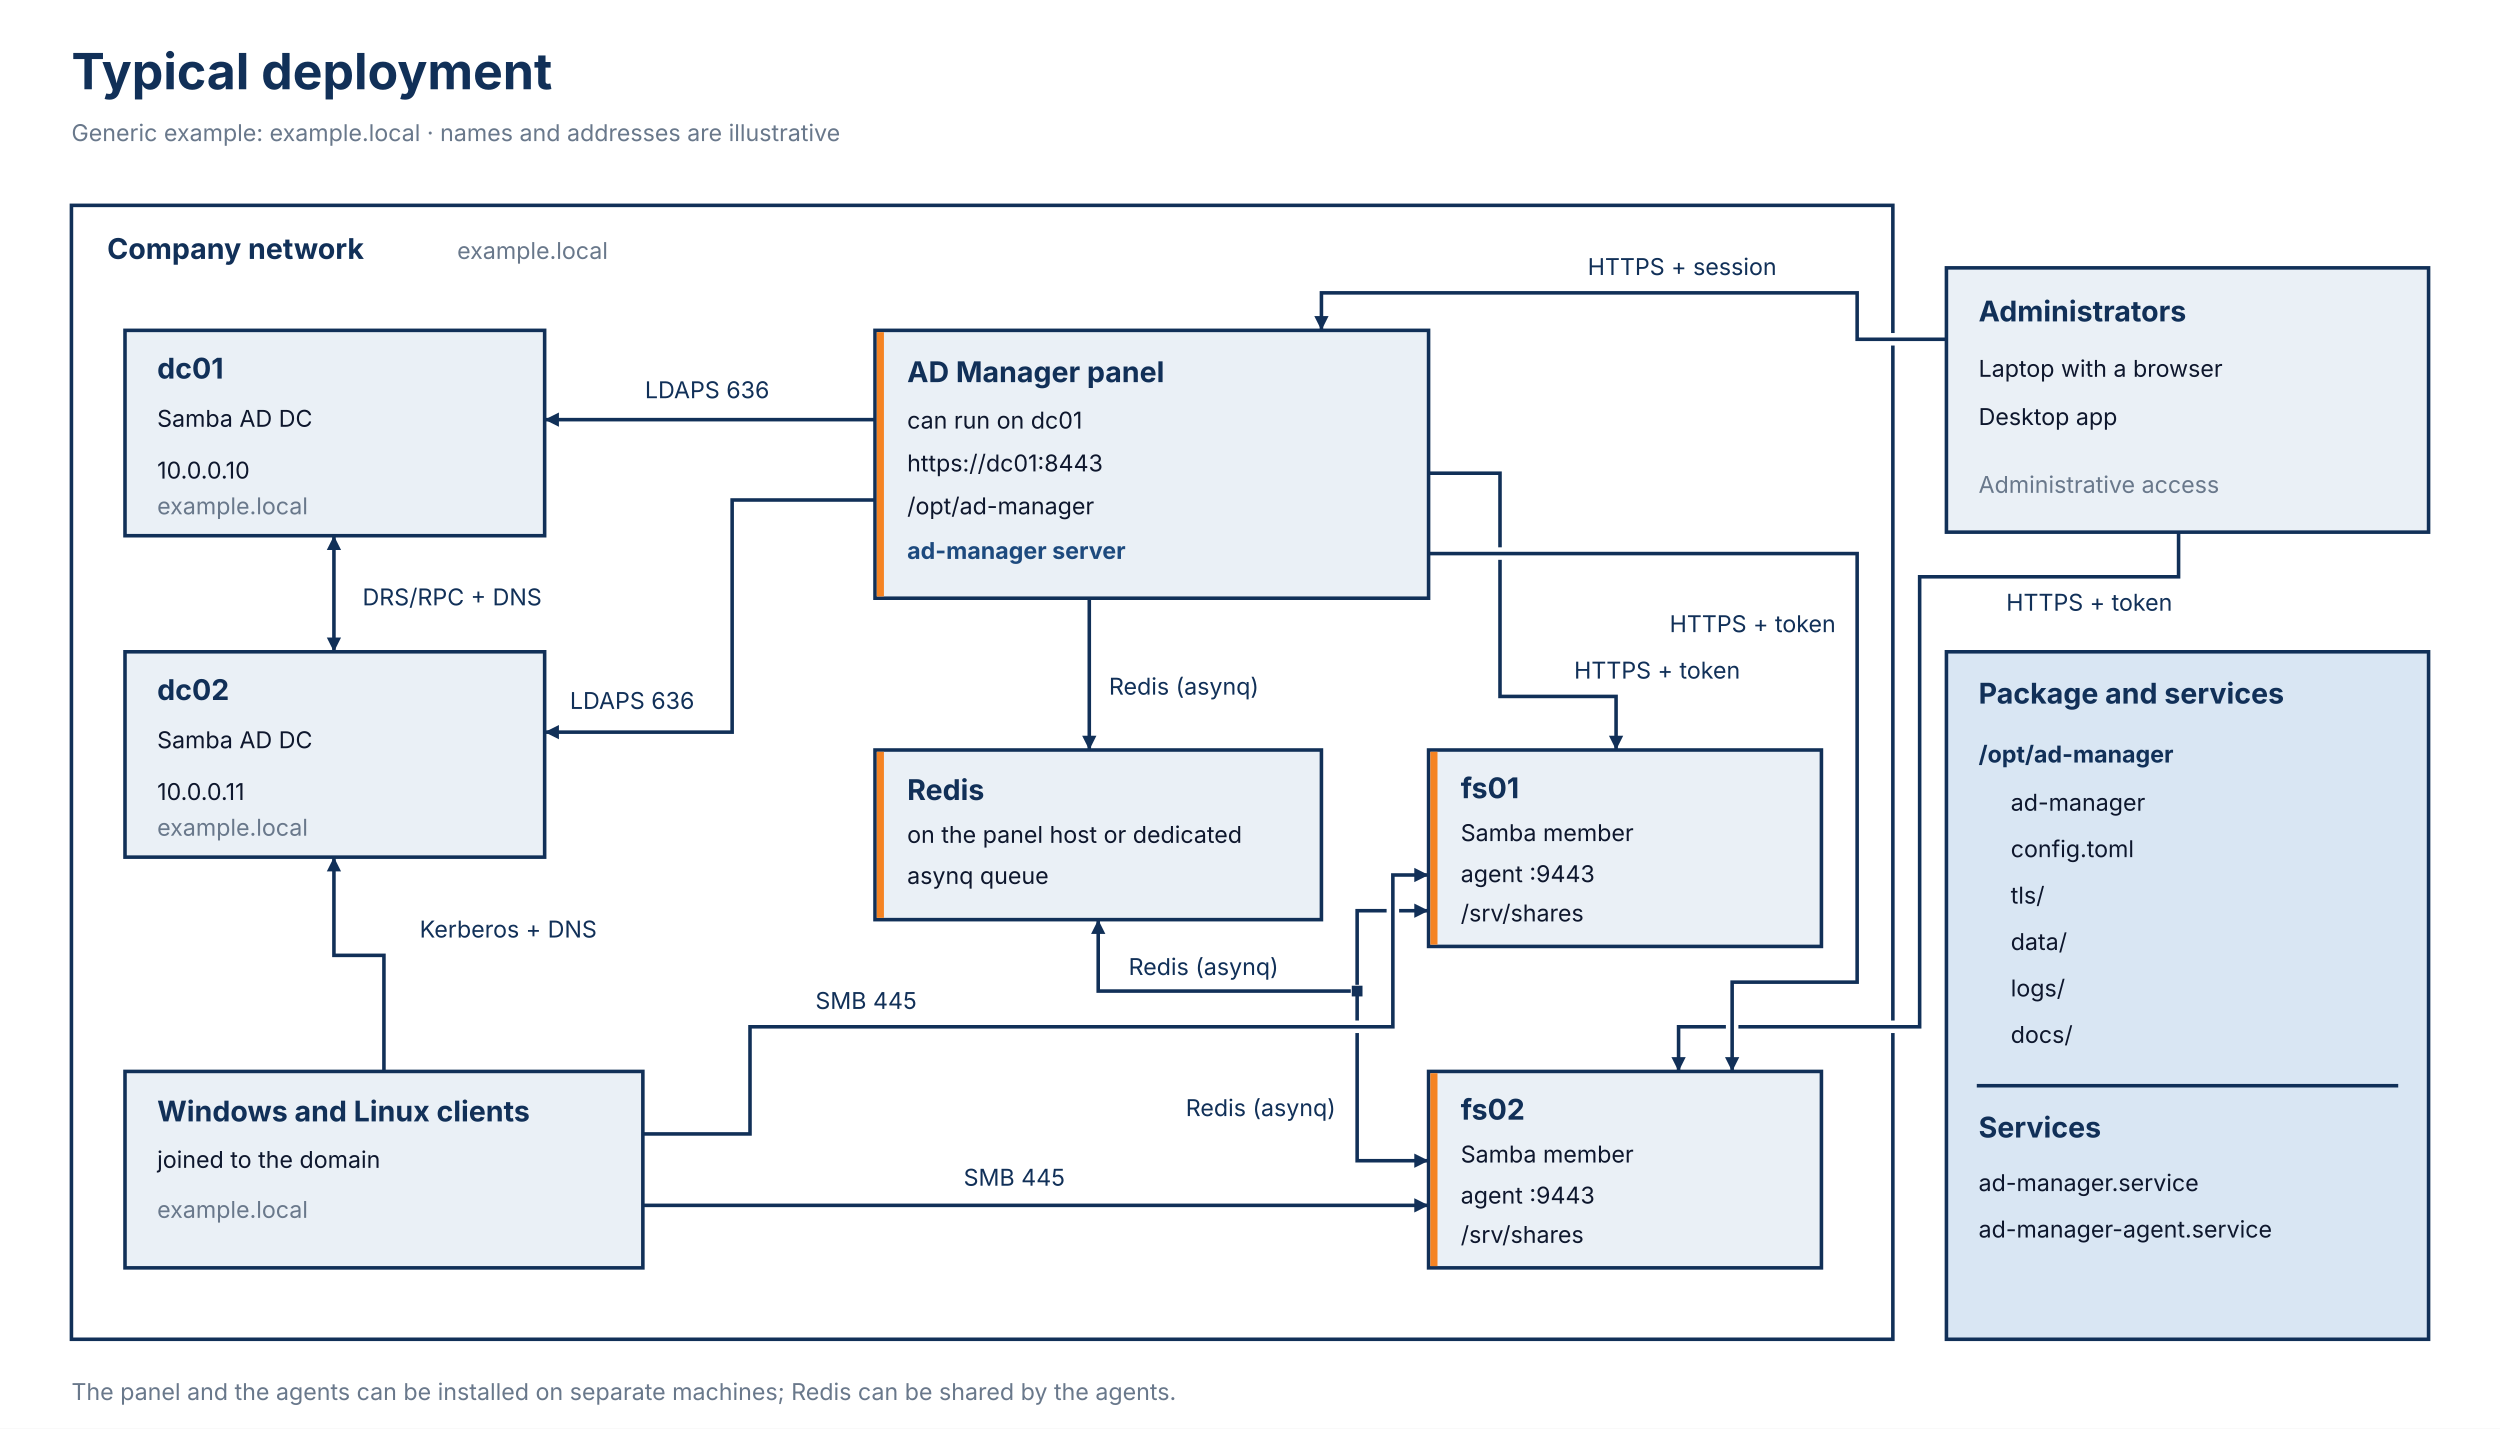
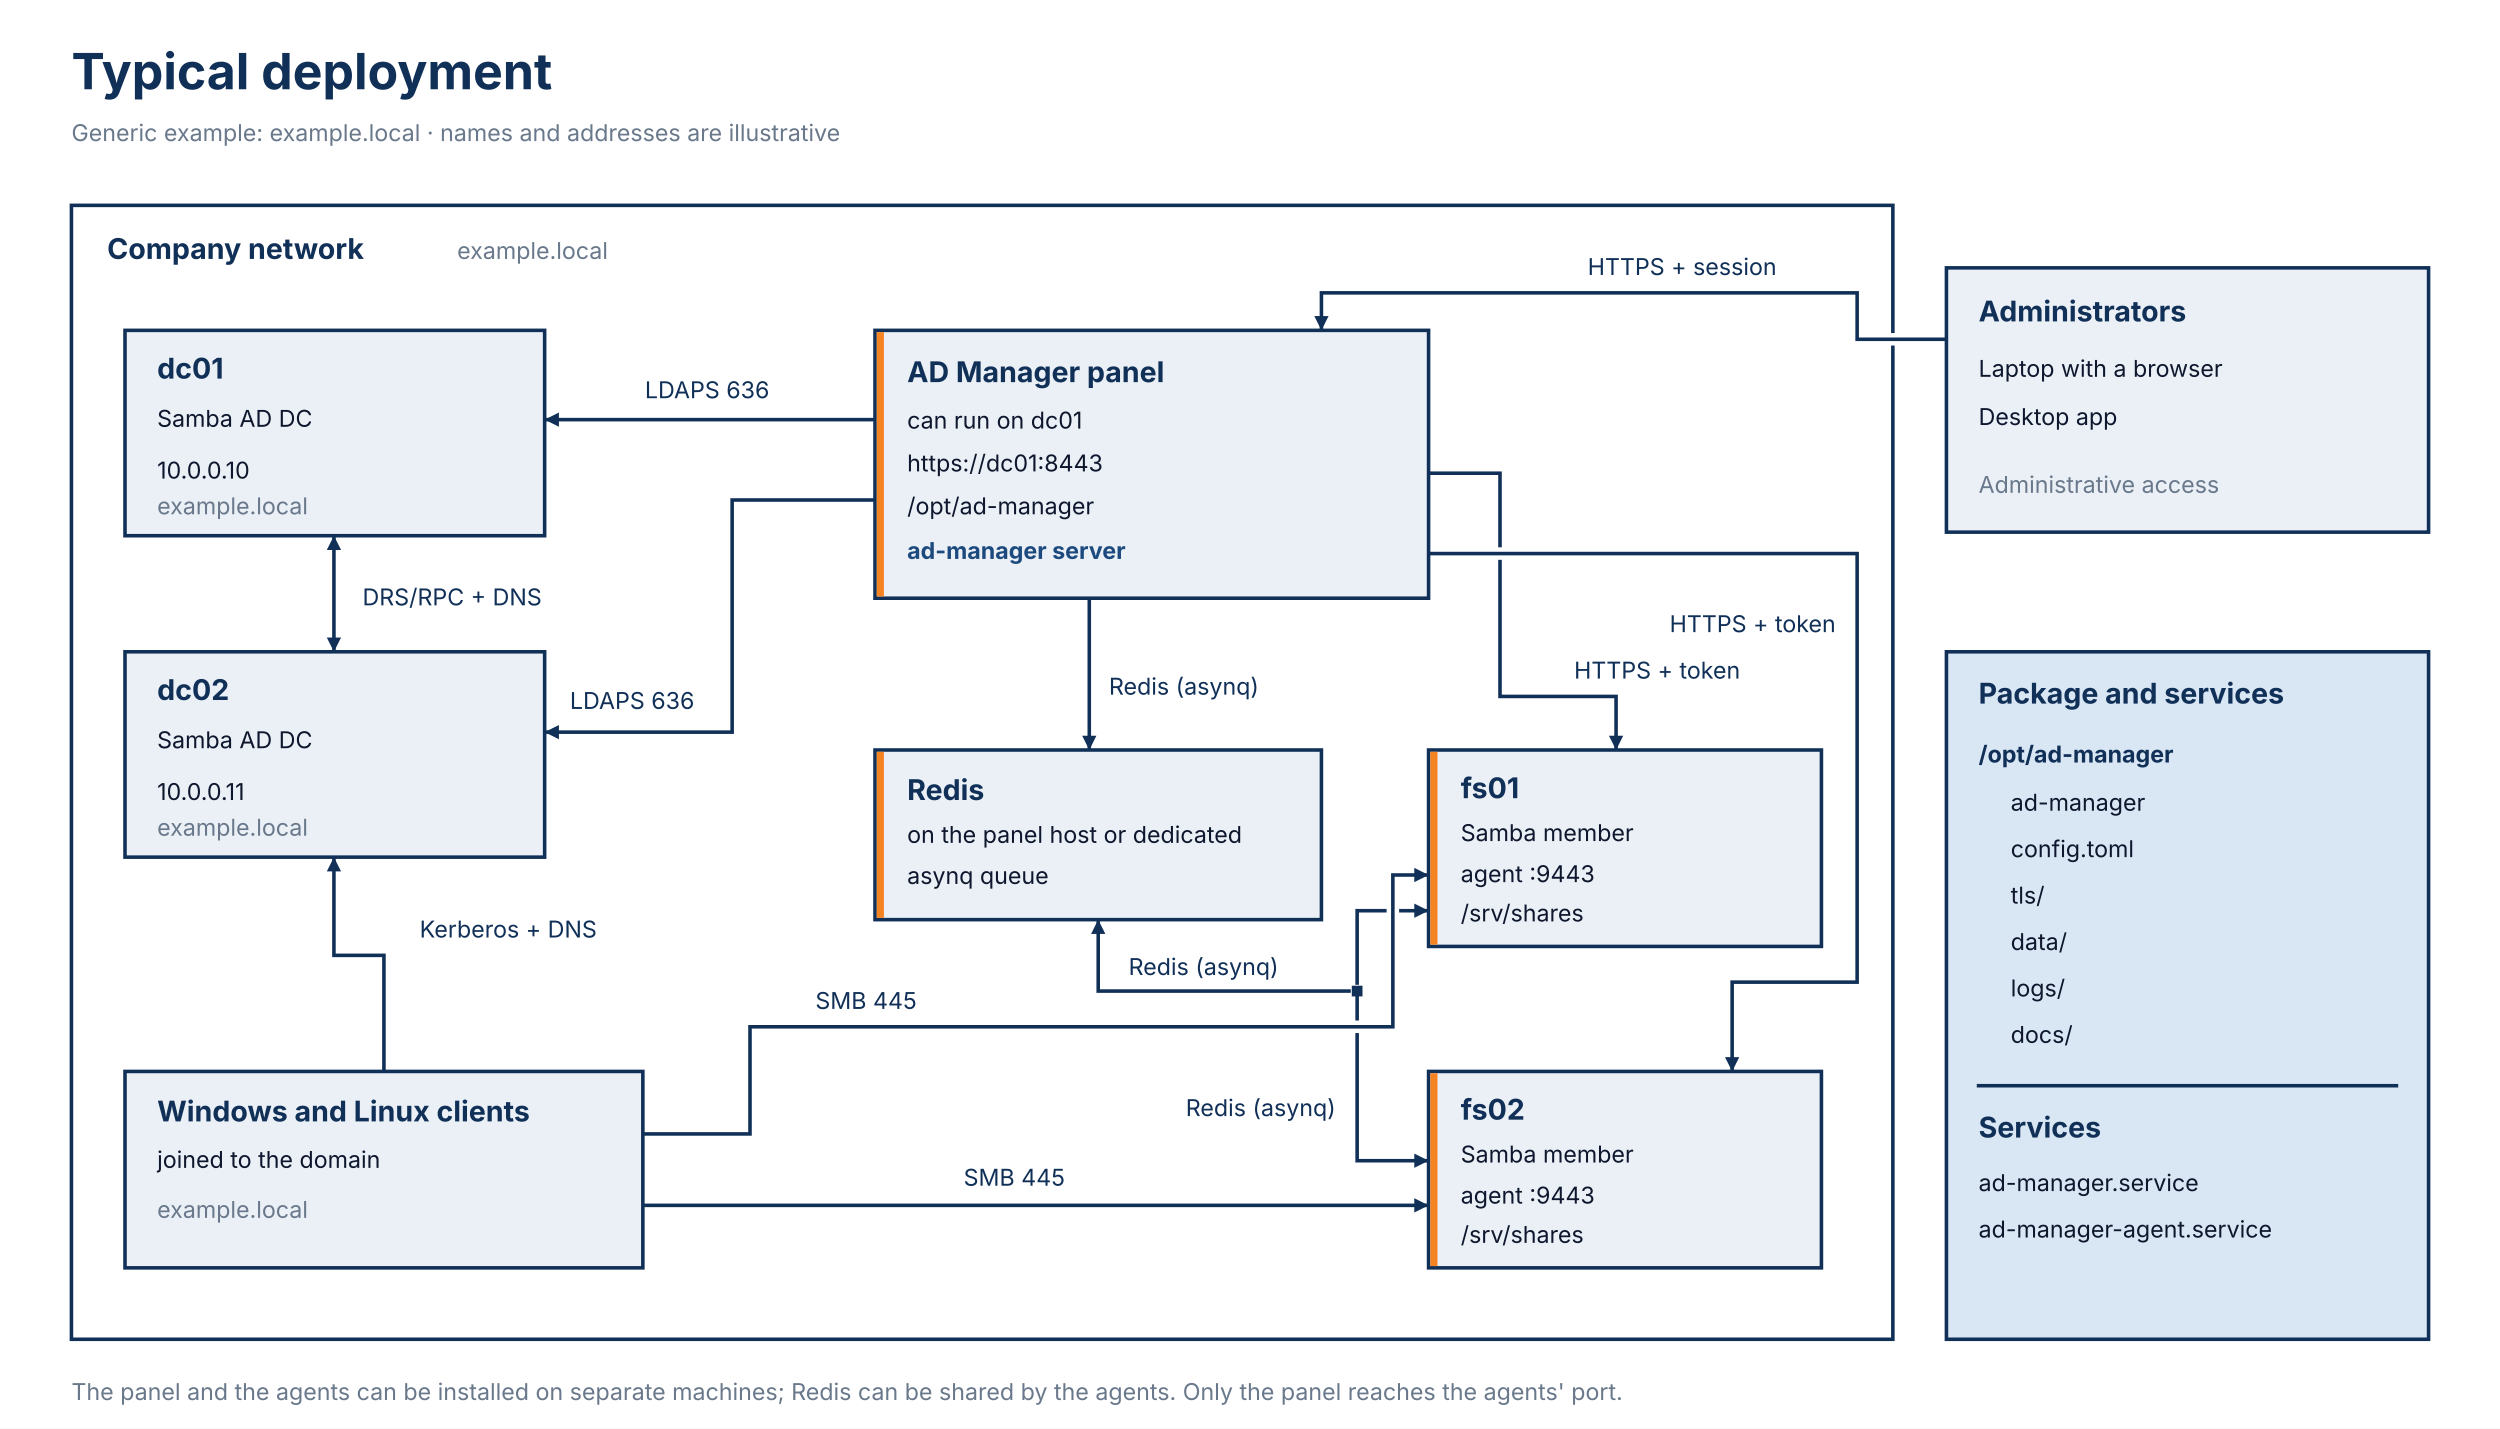
<svg xmlns="http://www.w3.org/2000/svg" width="1400" height="800" viewBox="0 0 1400 800" font-family="Inter, DejaVu Sans, Arial, sans-serif" stroke-linecap="square" stroke-linejoin="miter" role="img" aria-labelledby="title desc">
  <defs>
    <marker id="arrow" markerWidth="10" markerHeight="10" refX="9" refY="5" orient="auto-start-reverse" markerUnits="userSpaceOnUse">
      <path d="M1 1 L9 5 L1 9 Z" fill="#113058" />
    </marker>
  </defs>
  <rect x="0" y="0" width="1400" height="800" fill="#ffffff" />
  <rect x="40" y="115" width="1020" height="635" fill="#ffffff" stroke="#113058" stroke-width="2" />
  <path d="M1090 190 H1040 V164 H740 V185" fill="none" stroke="#ffffff" stroke-width="7" />
  <path d="M1090 190 H1040 V164 H740 V185" fill="none" stroke="#113058" stroke-width="2" marker-end="url(#arrow)" />
-   <path d="M1220 298 V323 H1075 V575 H940 V600" fill="none" stroke="#ffffff" stroke-width="7" />
-   <path d="M1220 298 V323 H1075 V575 H940 V600" fill="none" stroke="#113058" stroke-width="2" marker-end="url(#arrow)" />
  <path d="M490 235 H305" fill="none" stroke="#ffffff" stroke-width="7" />
  <path d="M490 235 H305" fill="none" stroke="#113058" stroke-width="2" marker-end="url(#arrow)" />
  <path d="M490 280 H410 V410 H305" fill="none" stroke="#ffffff" stroke-width="7" />
  <path d="M490 280 H410 V410 H305" fill="none" stroke="#113058" stroke-width="2" marker-end="url(#arrow)" />
  <path d="M187 300 V365" fill="none" stroke="#ffffff" stroke-width="7" />
  <path d="M187 300 V365" fill="none" stroke="#113058" stroke-width="2" marker-end="url(#arrow)" marker-start="url(#arrow)" />
  <path d="M610 335 V420" fill="none" stroke="#ffffff" stroke-width="7" />
  <path d="M610 335 V420" fill="none" stroke="#113058" stroke-width="2" marker-end="url(#arrow)" />
  <path d="M800 265 H840 V390 H905 V420" fill="none" stroke="#ffffff" stroke-width="7" />
  <path d="M800 265 H840 V390 H905 V420" fill="none" stroke="#113058" stroke-width="2" marker-end="url(#arrow)" />
  <path d="M800 310 H1040 V550 H970 V600" fill="none" stroke="#ffffff" stroke-width="7" />
  <path d="M800 310 H1040 V550 H970 V600" fill="none" stroke="#113058" stroke-width="2" marker-end="url(#arrow)" />
  <path d="M615 515 V555 H760" fill="none" stroke="#ffffff" stroke-width="7" />
  <path d="M615 515 V555 H760" fill="none" stroke="#113058" stroke-width="2" marker-start="url(#arrow)" />
  <path d="M760 555 V510 H800" fill="none" stroke="#ffffff" stroke-width="7" />
  <path d="M760 555 V510 H800" fill="none" stroke="#113058" stroke-width="2" marker-end="url(#arrow)" />
  <path d="M760 555 V650 H800" fill="none" stroke="#ffffff" stroke-width="7" />
  <path d="M760 555 V650 H800" fill="none" stroke="#113058" stroke-width="2" marker-end="url(#arrow)" />
  <rect x="757" y="552" width="6" height="6" fill="#113058" />
  <path d="M360 635 H420 V575 H780 V490 H800" fill="none" stroke="#ffffff" stroke-width="7" />
  <path d="M360 635 H420 V575 H780 V490 H800" fill="none" stroke="#113058" stroke-width="2" marker-end="url(#arrow)" />
  <path d="M360 675 H800" fill="none" stroke="#ffffff" stroke-width="7" />
  <path d="M360 675 H800" fill="none" stroke="#113058" stroke-width="2" marker-end="url(#arrow)" />
  <path d="M215 600 V535 H187 V480" fill="none" stroke="#ffffff" stroke-width="7" />
  <path d="M215 600 V535 H187 V480" fill="none" stroke="#113058" stroke-width="2" marker-end="url(#arrow)" />
  <rect x="70" y="185" width="235" height="115" fill="#eaf0f6" stroke="#113058" stroke-width="2" />
  <rect x="70" y="365" width="235" height="115" fill="#eaf0f6" stroke="#113058" stroke-width="2" />
  <rect x="490" y="185" width="310" height="150" fill="#eaf0f6" stroke="#113058" stroke-width="2" />
  <rect x="491" y="186" width="4" height="148" fill="#f58322" />
  <rect x="490" y="420" width="250" height="95" fill="#eaf0f6" stroke="#113058" stroke-width="2" />
  <rect x="491" y="421" width="4" height="93" fill="#f58322" />
  <rect x="800" y="420" width="220" height="110" fill="#eaf0f6" stroke="#113058" stroke-width="2" />
  <rect x="801" y="421" width="4" height="108" fill="#f58322" />
  <rect x="800" y="600" width="220" height="110" fill="#eaf0f6" stroke="#113058" stroke-width="2" />
  <rect x="801" y="601" width="4" height="108" fill="#f58322" />
  <rect x="70" y="600" width="290" height="110" fill="#eaf0f6" stroke="#113058" stroke-width="2" />
  <rect x="1090" y="150" width="270" height="148" fill="#eaf0f6" stroke="#113058" stroke-width="2" />
  <rect x="1090" y="365" width="270" height="385" fill="#d9e6f3" stroke="#113058" stroke-width="2" />
  <path d="M1108 608 H1342" fill="none" stroke="#113058" stroke-width="2" />
  <text x="40" y="50" font-size="28" font-weight="700" fill="#113058" text-anchor="start">Typical deployment</text>
  <text x="40" y="79" font-size="13" fill="#69788b" text-anchor="start">Generic example: example.local · names and addresses are illustrative</text>
  <text x="60" y="145" font-size="16" font-weight="700" fill="#113058" text-anchor="start">Company network</text>
  <text x="256" y="145" font-size="13" fill="#69788b" text-anchor="start">example.local</text>
  <text x="88" y="212" font-size="16" font-weight="700" fill="#113058" text-anchor="start">dc01</text>
  <text x="88" y="239" font-size="13" fill="#0e172d" text-anchor="start">Samba AD DC</text>
  <text x="88" y="268" font-size="13" fill="#0e172d" text-anchor="start">10.0.0.10</text>
  <text x="88" y="288" font-size="13" fill="#69788b" text-anchor="start">example.local</text>
  <text x="88" y="392" font-size="16" font-weight="700" fill="#113058" text-anchor="start">dc02</text>
  <text x="88" y="419" font-size="13" fill="#0e172d" text-anchor="start">Samba AD DC</text>
  <text x="88" y="448" font-size="13" fill="#0e172d" text-anchor="start">10.0.0.11</text>
  <text x="88" y="468" font-size="13" fill="#69788b" text-anchor="start">example.local</text>
  <text x="508" y="214" font-size="16" font-weight="700" fill="#113058" text-anchor="start">AD Manager panel</text>
  <text x="508" y="240" font-size="13" fill="#0e172d" text-anchor="start">can run on dc01</text>
  <text x="508" y="264" font-size="13" fill="#0e172d" text-anchor="start">https://dc01:8443</text>
  <text x="508" y="288" font-size="13" fill="#0e172d" text-anchor="start">/opt/ad-manager</text>
  <text x="508" y="313" font-size="13" font-weight="700" fill="#1d4a7e" text-anchor="start">ad-manager server</text>
  <text x="508" y="448" font-size="16" font-weight="700" fill="#113058" text-anchor="start">Redis</text>
  <text x="508" y="472" font-size="13" fill="#0e172d" text-anchor="start">on the panel host or dedicated</text>
  <text x="508" y="495" font-size="13" fill="#0e172d" text-anchor="start">asynq queue</text>
  <text x="818" y="447" font-size="16" font-weight="700" fill="#113058" text-anchor="start">fs01</text>
  <text x="818" y="471" font-size="13" fill="#0e172d" text-anchor="start">Samba member</text>
  <text x="818" y="494" font-size="13" fill="#0e172d" text-anchor="start">agent :9443</text>
  <text x="818" y="516" font-size="13" fill="#0e172d" text-anchor="start">/srv/shares</text>
  <text x="818" y="627" font-size="16" font-weight="700" fill="#113058" text-anchor="start">fs02</text>
  <text x="818" y="651" font-size="13" fill="#0e172d" text-anchor="start">Samba member</text>
  <text x="818" y="674" font-size="13" fill="#0e172d" text-anchor="start">agent :9443</text>
  <text x="818" y="696" font-size="13" fill="#0e172d" text-anchor="start">/srv/shares</text>
  <text x="88" y="628" font-size="16" font-weight="700" fill="#113058" text-anchor="start">Windows and Linux clients</text>
  <text x="88" y="654" font-size="13" fill="#0e172d" text-anchor="start">joined to the domain</text>
  <text x="88" y="682" font-size="13" fill="#69788b" text-anchor="start">example.local</text>
  <text x="1108" y="180" font-size="16" font-weight="700" fill="#113058" text-anchor="start">Administrators</text>
  <text x="1108" y="211" font-size="13" fill="#0e172d" text-anchor="start">Laptop with a browser</text>
  <text x="1108" y="238" font-size="13" fill="#0e172d" text-anchor="start">Desktop app</text>
  <text x="1108" y="276" font-size="13" fill="#69788b" text-anchor="start">Administrative access</text>
  <text x="1108" y="394" font-size="16" font-weight="700" fill="#113058" text-anchor="start">Package and services</text>
  <text x="1108" y="427" font-size="13" font-weight="700" fill="#113058" text-anchor="start">/opt/ad-manager</text>
  <text x="1126" y="454" font-size="13" fill="#0e172d" text-anchor="start">ad-manager</text>
  <text x="1126" y="480" font-size="13" fill="#0e172d" text-anchor="start">config.toml</text>
  <text x="1126" y="506" font-size="13" fill="#0e172d" text-anchor="start">tls/</text>
  <text x="1126" y="532" font-size="13" fill="#0e172d" text-anchor="start">data/</text>
  <text x="1126" y="558" font-size="13" fill="#0e172d" text-anchor="start">logs/</text>
  <text x="1126" y="584" font-size="13" fill="#0e172d" text-anchor="start">docs/</text>
  <text x="1108" y="637" font-size="16" font-weight="700" fill="#113058" text-anchor="start">Services</text>
  <text x="1108" y="667" font-size="13" fill="#0e172d" text-anchor="start">ad-manager.service</text>
  <text x="1108" y="693" font-size="13" fill="#0e172d" text-anchor="start">ad-manager-agent.service</text>
-   <text x="40" y="784" font-size="13" fill="#69788b" text-anchor="start">The panel and the agents can be installed on separate machines; Redis can be shared by the agents.</text>
+   <text x="40" y="784" font-size="13" fill="#69788b" text-anchor="start">The panel and the agents can be installed on separate machines; Redis can be shared by the agents. Only the panel reaches the agents' port.</text>
  <rect x="882.62" y="142" width="118.77" height="17" fill="#ffffff" />
  <text x="942" y="154" font-size="13" fill="#113058" text-anchor="middle">HTTPS + session</text>
  <rect x="1116.5" y="330" width="107.0" height="17" fill="#ffffff" />
-   <text x="1170" y="342" font-size="13" fill="#113058" text-anchor="middle">HTTPS + token</text>
  <rect x="355.53" y="211" width="80.94" height="17" fill="#ffffff" />
  <text x="396" y="223" font-size="13" fill="#113058" text-anchor="middle">LDAPS 636</text>
  <rect x="313.53" y="385" width="80.94" height="17" fill="#ffffff" />
  <text x="354" y="397" font-size="13" fill="#113058" text-anchor="middle">LDAPS 636</text>
  <rect x="198" y="327" width="114.75" height="17" fill="#ffffff" />
  <text x="203" y="339" font-size="13" fill="#113058" text-anchor="start">DRS/RPC + DNS</text>
  <rect x="616" y="377" width="98.27" height="17" fill="#ffffff" />
  <text x="621" y="389" font-size="13" fill="#113058" text-anchor="start">Redis (asynq)</text>
  <rect x="874.5" y="368" width="107.0" height="17" fill="#ffffff" />
  <text x="928" y="380" font-size="13" fill="#113058" text-anchor="middle">HTTPS + token</text>
  <rect x="926.0" y="342" width="107.0" height="17" fill="#ffffff" />
  <text x="1028" y="354" font-size="13" fill="#113058" text-anchor="end">HTTPS + token</text>
  <rect x="624.87" y="534" width="98.27" height="17" fill="#ffffff" />
  <text x="674" y="546" font-size="13" fill="#113058" text-anchor="middle">Redis (asynq)</text>
  <rect x="654.73" y="613" width="98.27" height="17" fill="#ffffff" />
  <text x="748" y="625" font-size="13" fill="#113058" text-anchor="end">Redis (asynq)</text>
  <rect x="451.34" y="553" width="67.31" height="17" fill="#ffffff" />
  <text x="485" y="565" font-size="13" fill="#113058" text-anchor="middle">SMB 445</text>
  <rect x="534.34" y="652" width="67.31" height="17" fill="#ffffff" />
  <text x="568" y="664" font-size="13" fill="#113058" text-anchor="middle">SMB 445</text>
  <rect x="230" y="513" width="114.39" height="17" fill="#ffffff" />
  <text x="235" y="525" font-size="13" fill="#113058" text-anchor="start">Kerberos + DNS</text>
</svg>
